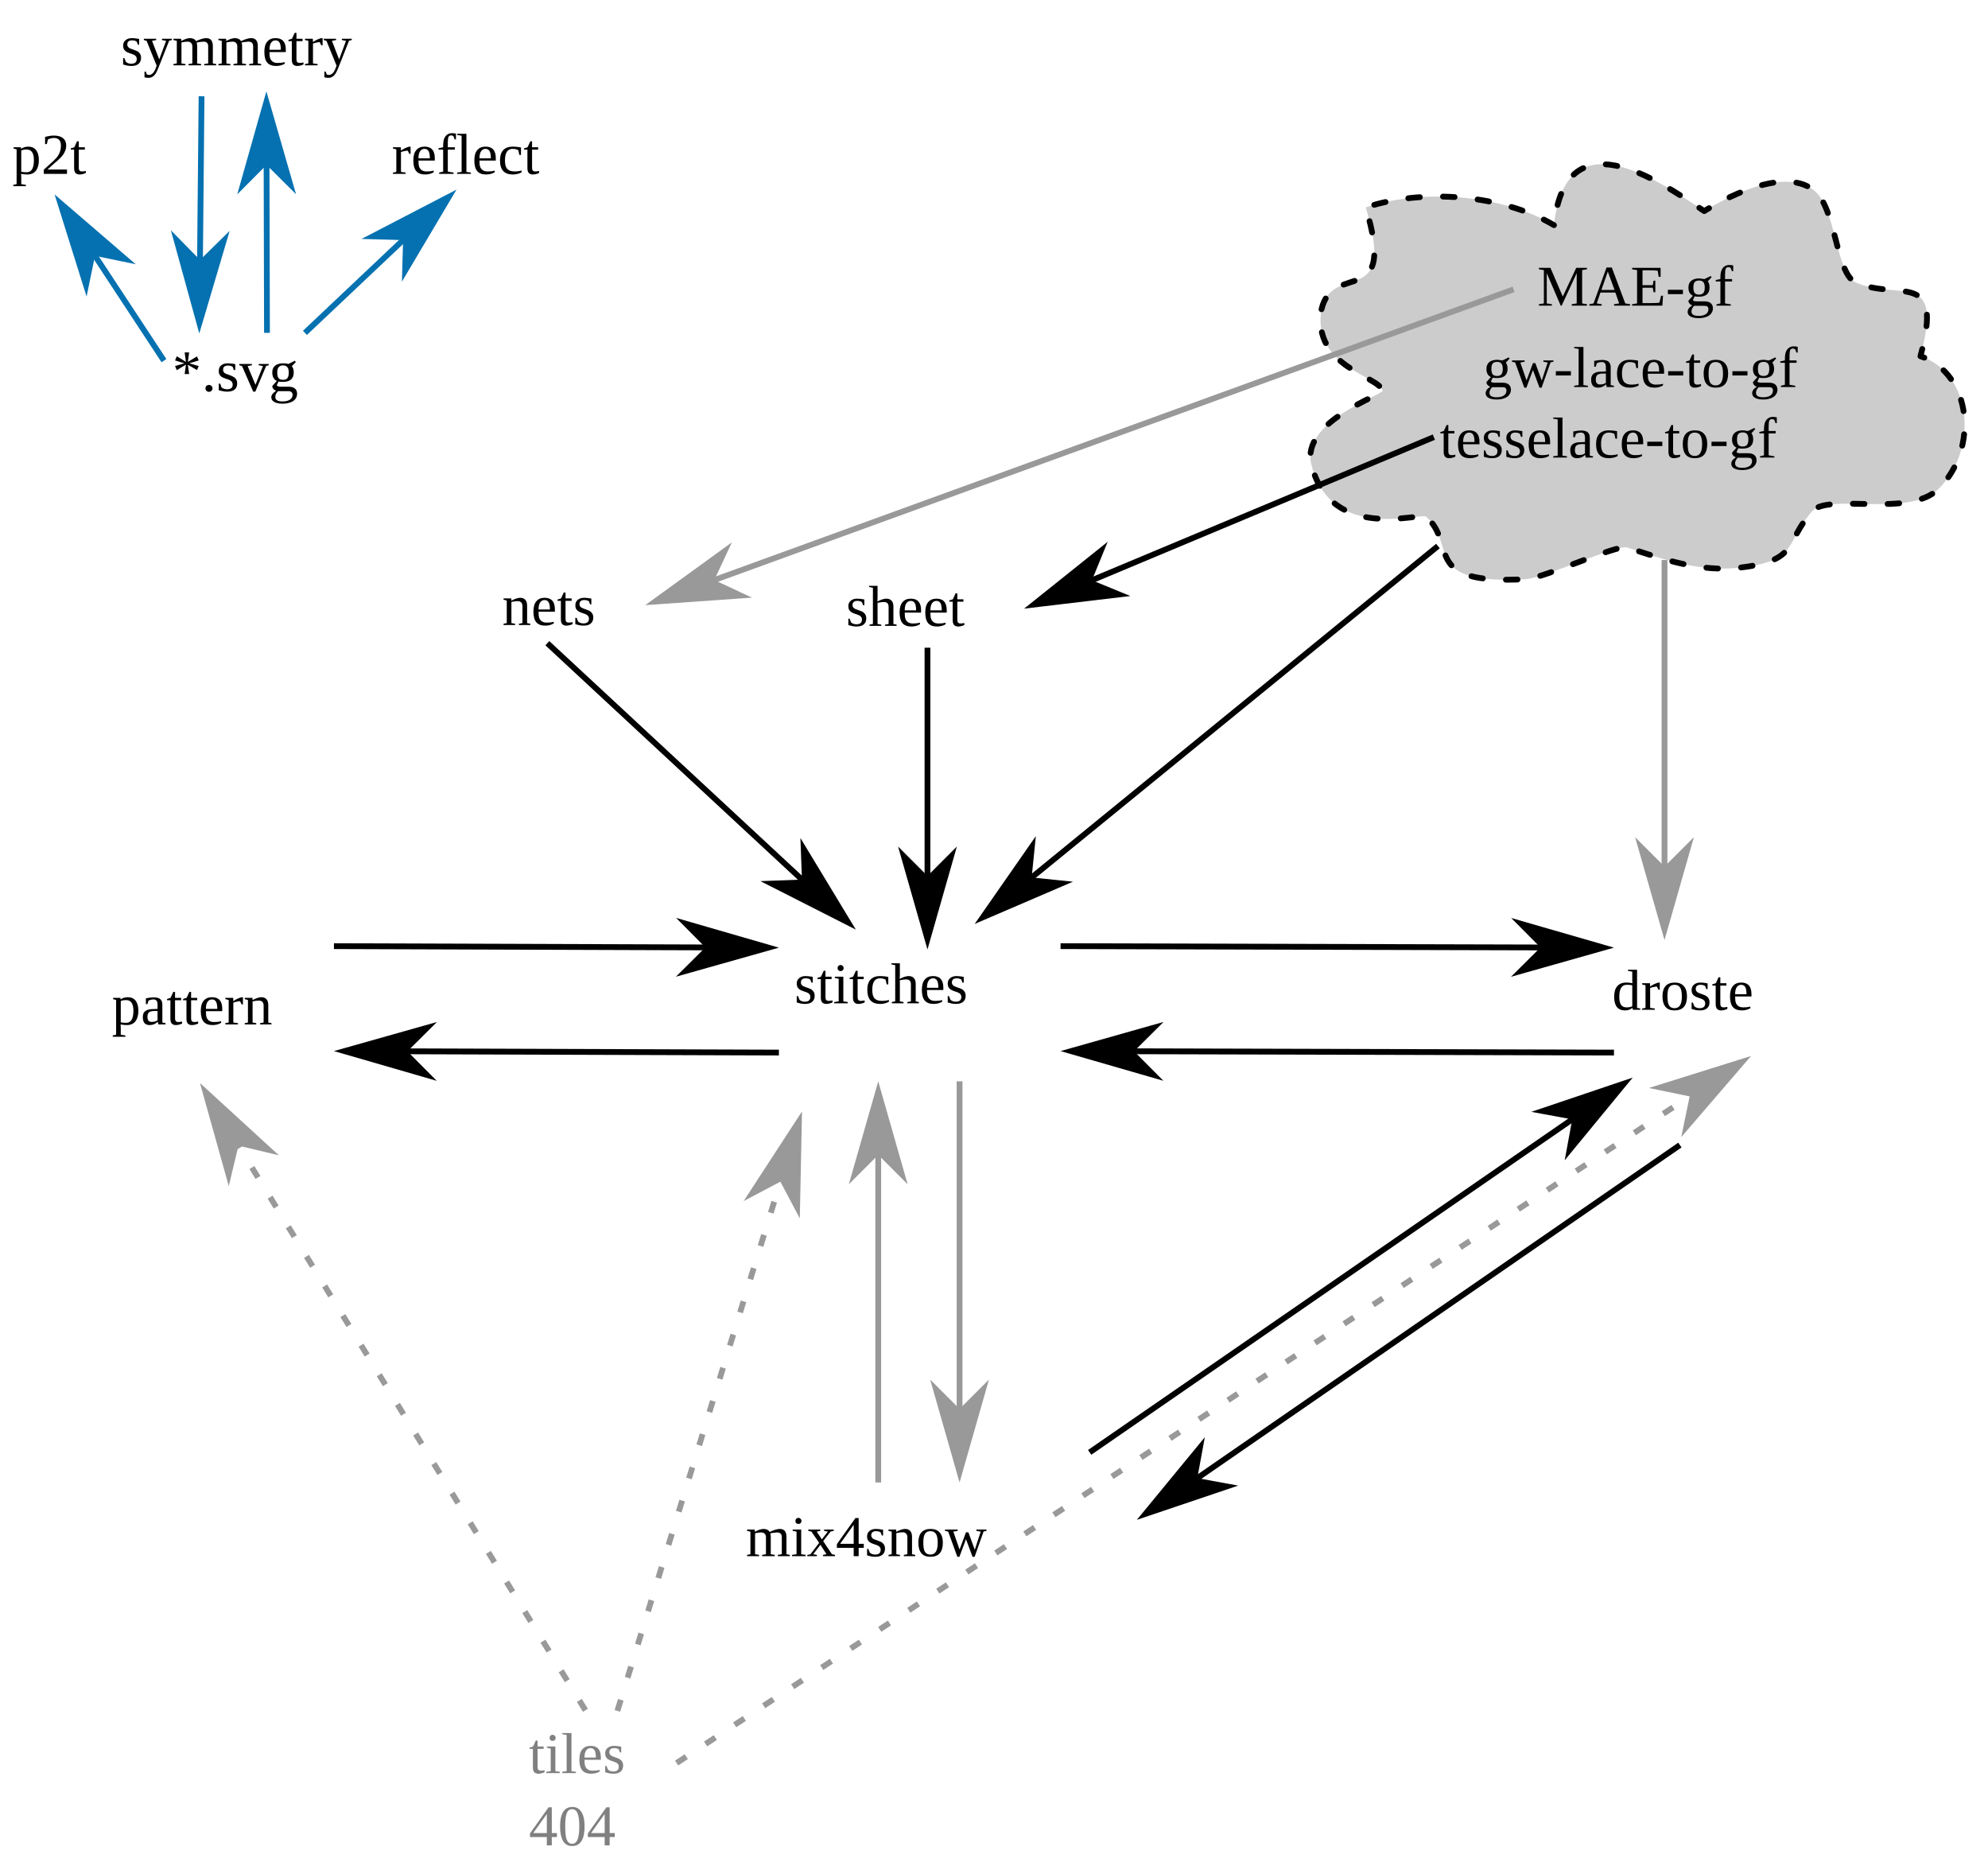
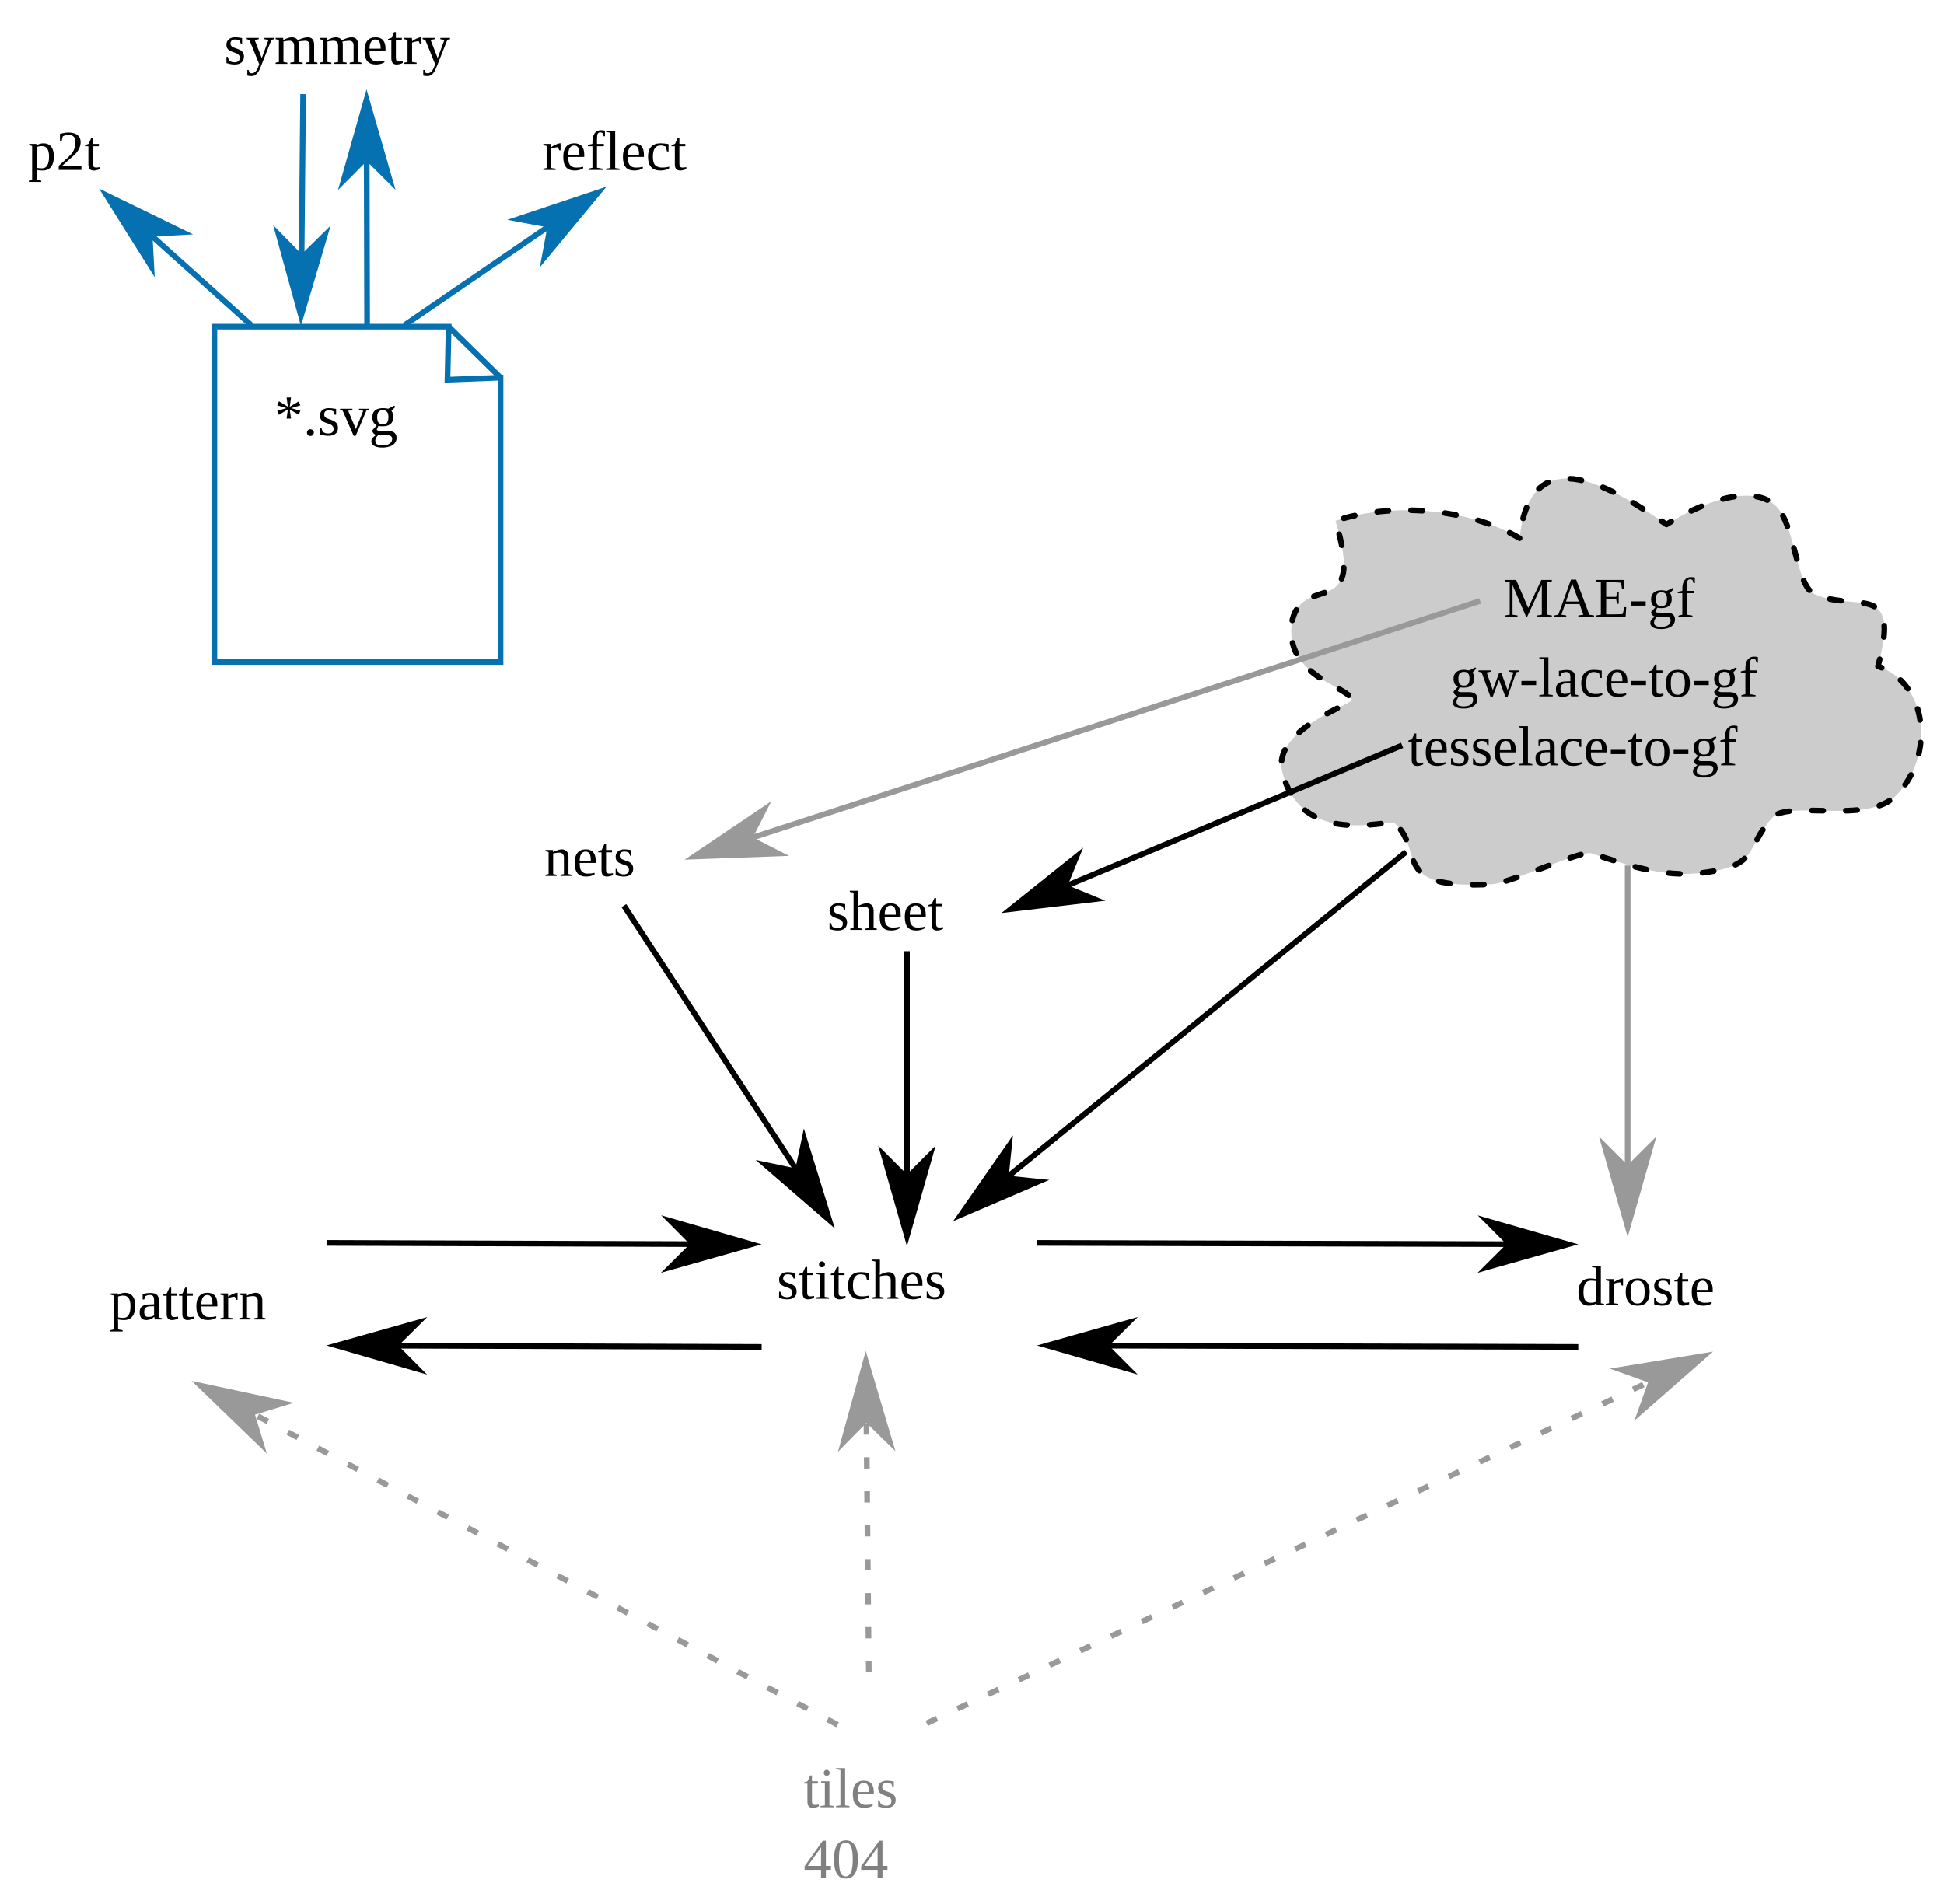
- <svg xmlns="http://www.w3.org/2000/svg" width="194mm" height="182mm" viewBox="0 0 194 182" version="1.1" id="svg5">
+ <svg xmlns="http://www.w3.org/2000/svg" width="194mm" height="190mm" viewBox="0 0 194 190" version="1.1" id="svg5">
  <defs id="defs2">
    <rect x="199.779" y="897.728" width="106.378" height="177.429" id="rect88679" />
    <marker style="overflow:visible" id="Arrow1Lend" refX="0" refY="0" orient="auto">
      <path transform="matrix(-0.8,0,0,-0.8,-10,0)" style="fill:context-stroke;fill-rule:evenodd;stroke:context-stroke;stroke-width:1pt" d="M 0,0 5,-5 -12.5,0 5,5 Z" id="path23029" />
    </marker>
  </defs>
  <g id="layer1">
-     <path style="fill:#cccccc;stroke:#000000;stroke-width:0.565;stroke-linecap:round;stroke-linejoin:round;stroke-miterlimit:4;stroke-dasharray:1.13, 2.26;stroke-dashoffset:0" d="m 151.645,21.966 c -5.051,-2.994 -12.773,-3.589 -18.369,-1.73 3.077,10.148 -3.186,5.111 -4.323,9.963 -0.934,5.605 5.636,6.486 5.955,7.916 0.093,0.418 -7.996,2.971 -6.939,7.193 1.924,7.692 10.68,4.632 11.216,5.112 3.076,2.761 -0.623,6.657 9.706,6.083 1.8,-0.1 8.916,-3.412 9.904,-3.088 3.601,1.179 7.11,2.421 11.007,1.962 5.862,-0.69 4.305,-2.473 7.059,-5.514 1.618,-1.786 9.458,0.689 12.333,-2.185 3.947,-3.945 3.205,-11.262 -1.786,-12.925 2.322,-8.65 -2.106,-5.295 -6.381,-7.222 -1.876,-0.97 -1.858,-7.165 -3.949,-8.908 -3.413,-2.844 -10.759,1.982 -10.772,1.973 -4.834,-3.28 -13.526,-9.048 -14.66,1.37 z" id="path92138" />
-     <text xml:space="preserve" style="font-size:5.644px;fill:#000000;stroke:none;stroke-width:20;stroke-linecap:round;stroke-linejoin:round" x="49.016" y="60.973" id="text2564">
-       <tspan id="tspan2562" style="fill:#000000;stroke:none;stroke-width:20" x="49.016" y="60.973">nets</tspan>
+     <path style="fill:#cccccc;stroke:#000000;stroke-width:0.565;stroke-linecap:round;stroke-linejoin:round;stroke-miterlimit:4;stroke-dasharray:1.13, 2.26;stroke-dashoffset:0" d="m 151.645,53.716 c -5.051,-2.994 -12.773,-3.589 -18.369,-1.73 3.077,10.148 -3.186,5.111 -4.323,9.963 -0.934,5.605 5.636,6.486 5.955,7.916 0.093,0.418 -7.996,2.971 -6.939,7.193 1.924,7.692 10.68,4.632 11.216,5.112 3.076,2.761 -0.623,6.657 9.706,6.083 1.8,-0.1 8.916,-3.412 9.904,-3.088 3.601,1.179 7.11,2.421 11.007,1.962 5.862,-0.69 4.305,-2.473 7.059,-5.514 1.618,-1.786 9.458,0.689 12.333,-2.185 3.947,-3.945 3.205,-11.262 -1.786,-12.925 2.322,-8.65 -2.106,-5.295 -6.381,-7.222 -1.876,-0.97 -1.858,-7.165 -3.949,-8.908 -3.413,-2.844 -10.759,1.982 -10.772,1.973 -4.834,-3.28 -13.526,-9.048 -14.66,1.37 z" id="path92138" />
+     <text xml:space="preserve" style="font-size:5.644px;fill:#000000;stroke:none;stroke-width:20;stroke-linecap:round;stroke-linejoin:round" x="54.308" y="87.431" id="text2564">
+       <tspan id="tspan2562" style="fill:#000000;stroke:none;stroke-width:20" x="54.308" y="87.431">nets</tspan>
    </text>
-     <text xml:space="preserve" style="font-size:5.644px;fill:#000000;stroke:none;stroke-width:20;stroke-linecap:round;stroke-linejoin:round" x="77.517" y="97.882" id="text6608">
-       <tspan id="tspan6606" style="stroke-width:20" x="77.517" y="97.882">stitches</tspan>
+     <text xml:space="preserve" style="font-size:5.644px;fill:#000000;stroke:none;stroke-width:20;stroke-linecap:round;stroke-linejoin:round" x="77.517" y="129.632" id="text6608">
+       <tspan id="tspan6606" style="stroke-width:20" x="77.517" y="129.632">stitches</tspan>
    </text>
-     <text xml:space="preserve" style="font-size:5.644px;fill:#000000;stroke:none;stroke-width:20;stroke-linecap:round;stroke-linejoin:round" x="72.778" y="151.818" id="text7734">
-       <tspan id="tspan7732" style="stroke-width:20" x="72.778" y="151.818">mix4snow</tspan>
+     <text xml:space="preserve" style="font-size:5.644px;fill:#000000;stroke:none;stroke-width:20;stroke-linecap:round;stroke-linejoin:round" x="157.318" y="130.269" id="text11202">
+       <tspan id="tspan11200" style="stroke-width:20" x="157.318" y="130.269">droste</tspan>
    </text>
-     <text xml:space="preserve" style="font-size:5.644px;fill:#000000;stroke:none;stroke-width:20;stroke-linecap:round;stroke-linejoin:round" x="157.318" y="98.519" id="text11202">
-       <tspan id="tspan11200" style="stroke-width:20" x="157.318" y="98.519">droste</tspan>
+     <text xml:space="preserve" style="font-size:5.644px;fill:#000000;stroke:none;stroke-width:20;stroke-linecap:round;stroke-linejoin:round" x="10.911" y="131.699" id="text15222">
+       <tspan id="tspan15220" style="stroke-width:20" x="10.911" y="131.699">pattern</tspan>
    </text>
-     <text xml:space="preserve" style="font-size:5.644px;fill:#000000;stroke:none;stroke-width:20;stroke-linecap:round;stroke-linejoin:round" x="10.911" y="99.949" id="text15222">
-       <tspan id="tspan15220" style="stroke-width:20" x="10.911" y="99.949">pattern</tspan>
+     <text xml:space="preserve" style="font-size:5.644px;fill:#000000;stroke:none;stroke-width:20;stroke-linecap:round;stroke-linejoin:round" x="82.55" y="92.81" id="text19354">
+       <tspan id="tspan19352" style="stroke-width:20" x="82.55" y="92.81">sheet</tspan>
    </text>
-     <text xml:space="preserve" style="font-size:5.644px;fill:#000000;stroke:none;stroke-width:20;stroke-linecap:round;stroke-linejoin:round" x="82.55" y="61.06" id="text19354">
-       <tspan id="tspan19352" style="stroke-width:20" x="82.55" y="61.06">sheet</tspan>
+     <text xml:space="preserve" style="font-size:5.644px;fill:#000000;stroke:none;stroke-width:20;stroke-linecap:round;stroke-linejoin:round" x="144.727" y="69.509" id="text20414">
+       <tspan id="tspan20412" style="stroke-width:20" x="144.727" y="69.509">gw-lace-to-gf</tspan>
    </text>
-     <text xml:space="preserve" style="font-size:5.644px;fill:#000000;stroke:none;stroke-width:20;stroke-linecap:round;stroke-linejoin:round" x="144.727" y="37.759" id="text20414">
-       <tspan id="tspan20412" style="stroke-width:20" x="144.727" y="37.759">gw-lace-to-gf</tspan>
+     <path style="display:inline;fill:none;fill-rule:evenodd;stroke:#000000;stroke-width:0.565;stroke-linecap:butt;stroke-linejoin:miter;stroke-miterlimit:4;stroke-dasharray:none;stroke-opacity:1;marker-end:url(#Arrow1Lend)" d="M 139.922,74.396 100.95,90.706" id="path22967" />
+     <path style="display:inline;fill:none;fill-rule:evenodd;stroke:#000000;stroke-width:0.565;stroke-linecap:butt;stroke-linejoin:miter;stroke-miterlimit:4;stroke-dasharray:none;stroke-opacity:1;marker-end:url(#Arrow1Lend)" d="M 90.508,94.942 V 123.285" id="path23382" />
+     <path style="display:inline;fill:none;fill-rule:evenodd;stroke:#000000;stroke-width:0.565;stroke-linecap:butt;stroke-linejoin:miter;stroke-miterlimit:4;stroke-dasharray:none;stroke-opacity:1;marker-end:url(#Arrow1Lend)" d="M 76.009,134.441 33.684,134.298" id="path24234" />
+     <path style="display:inline;fill:none;fill-rule:evenodd;stroke:#000000;stroke-width:0.565;stroke-linecap:butt;stroke-linejoin:miter;stroke-miterlimit:4;stroke-dasharray:none;stroke-opacity:1;marker-end:url(#Arrow1Lend)" d="m 32.588,124.058 42.325,0.143" id="path24740" />
+     <path style="display:inline;fill:none;fill-rule:evenodd;stroke:#000000;stroke-width:0.565;stroke-linecap:butt;stroke-linejoin:miter;stroke-miterlimit:4;stroke-dasharray:none;stroke-opacity:1;marker-end:url(#Arrow1Lend)" d="M 62.26,90.389 82.713,121.697" id="path25054" />
+     <path style="display:inline;fill:none;fill-rule:evenodd;stroke:#000000;stroke-width:0.565;stroke-linecap:butt;stroke-linejoin:miter;stroke-miterlimit:4;stroke-dasharray:none;stroke-opacity:1;marker-end:url(#Arrow1Lend)" d="m 157.501,134.441 -52.909,-0.143" id="path25311" />
+     <path style="display:inline;fill:none;fill-rule:evenodd;stroke:#000000;stroke-width:0.565;stroke-linecap:butt;stroke-linejoin:miter;stroke-miterlimit:4;stroke-dasharray:none;stroke-opacity:1;marker-end:url(#Arrow1Lend)" d="m 103.496,124.058 52.909,0.143" id="path25313" />
+     <path style="display:inline;fill:none;fill-rule:evenodd;stroke:#000000;stroke-width:0.565;stroke-linecap:butt;stroke-linejoin:miter;stroke-miterlimit:4;stroke-dasharray:none;stroke-opacity:1;marker-end:url(#Arrow1Lend)" d="M 140.322,85.023 95.965,121.198" id="path25857" />
+     <path style="display:inline;fill:none;fill-rule:evenodd;stroke:#999999;stroke-width:0.565;stroke-linecap:butt;stroke-linejoin:miter;stroke-miterlimit:4;stroke-dasharray:none;stroke-opacity:1;marker-end:url(#Arrow1Lend)" d="M 162.432,86.387 V 122.369" id="path25859" />
+     <text xml:space="preserve" style="font-size:5.644px;fill:#808080;stroke:none;stroke-width:20;stroke-linecap:round;stroke-linejoin:round" x="80.187" y="180.393" id="text26714">
+       <tspan style="fill:#808080;stroke-width:20" x="80.187" y="180.393" id="tspan889">tiles</tspan>
+       <tspan style="fill:#808080;stroke-width:20" x="80.187" y="187.449" id="tspan6320">404</tspan>
    </text>
-     <path style="display:inline;fill:none;fill-rule:evenodd;stroke:#000000;stroke-width:0.565;stroke-linecap:butt;stroke-linejoin:miter;stroke-miterlimit:4;stroke-dasharray:none;stroke-opacity:1;marker-end:url(#Arrow1Lend)" d="M 139.922,42.646 100.95,58.956" id="path22967" />
-     <path style="display:inline;fill:none;fill-rule:evenodd;stroke:#000000;stroke-width:0.565;stroke-linecap:butt;stroke-linejoin:miter;stroke-miterlimit:4;stroke-dasharray:none;stroke-opacity:1;marker-end:url(#Arrow1Lend)" d="M 90.508,63.192 V 91.535" id="path23382" />
-     <path style="display:inline;fill:none;fill-rule:evenodd;stroke:#000000;stroke-width:0.565;stroke-linecap:butt;stroke-linejoin:miter;stroke-miterlimit:4;stroke-dasharray:none;stroke-opacity:1;marker-end:url(#Arrow1Lend)" d="M 76.009,102.691 33.684,102.548" id="path24234" />
-     <path style="display:inline;fill:none;fill-rule:evenodd;stroke:#999999;stroke-width:0.565;stroke-linecap:butt;stroke-linejoin:miter;stroke-miterlimit:4;stroke-dasharray:none;stroke-opacity:1;marker-end:url(#Arrow1Lend)" d="M 85.703,144.632 V 106.594" id="path24563" />
-     <path style="display:inline;fill:none;fill-rule:evenodd;stroke:#000000;stroke-width:0.565;stroke-linecap:butt;stroke-linejoin:miter;stroke-miterlimit:4;stroke-dasharray:none;stroke-opacity:1;marker-end:url(#Arrow1Lend)" d="m 32.588,92.308 42.325,0.143" id="path24740" />
-     <path style="display:inline;fill:none;fill-rule:evenodd;stroke:#000000;stroke-width:0.565;stroke-linecap:butt;stroke-linejoin:miter;stroke-miterlimit:4;stroke-dasharray:none;stroke-opacity:1;marker-end:url(#Arrow1Lend)" d="M 53.412,62.751 82.713,89.947" id="path25054" />
-     <path style="display:inline;fill:none;fill-rule:evenodd;stroke:#000000;stroke-width:0.565;stroke-linecap:butt;stroke-linejoin:miter;stroke-miterlimit:4;stroke-dasharray:none;stroke-opacity:1;marker-end:url(#Arrow1Lend)" d="M 157.501,102.691 104.592,102.548" id="path25311" />
-     <path style="display:inline;fill:none;fill-rule:evenodd;stroke:#000000;stroke-width:0.565;stroke-linecap:butt;stroke-linejoin:miter;stroke-miterlimit:4;stroke-dasharray:none;stroke-opacity:1;marker-end:url(#Arrow1Lend)" d="m 103.496,92.308 52.909,0.143" id="path25313" />
-     <path style="display:inline;fill:none;fill-rule:evenodd;stroke:#999999;stroke-width:0.565;stroke-linecap:butt;stroke-linejoin:miter;stroke-miterlimit:4;stroke-dasharray:none;stroke-opacity:1;marker-end:url(#Arrow1Lend)" d="m 93.64,105.497 v 38.038" id="path25516" />
-     <path style="display:inline;fill:none;fill-rule:evenodd;stroke:#000000;stroke-width:0.565;stroke-linecap:butt;stroke-linejoin:miter;stroke-miterlimit:4;stroke-dasharray:none;stroke-opacity:1;marker-end:url(#Arrow1Lend)" d="M 163.932,111.714 111.84,147.656" id="path25518" />
-     <path style="display:inline;fill:none;fill-rule:evenodd;stroke:#000000;stroke-width:0.565;stroke-linecap:butt;stroke-linejoin:miter;stroke-miterlimit:4;stroke-dasharray:none;stroke-opacity:1;marker-end:url(#Arrow1Lend)" d="M 106.335,141.696 158.427,105.755" id="path25619" />
-     <path style="display:inline;fill:none;fill-rule:evenodd;stroke:#000000;stroke-width:0.565;stroke-linecap:butt;stroke-linejoin:miter;stroke-miterlimit:4;stroke-dasharray:none;stroke-opacity:1;marker-end:url(#Arrow1Lend)" d="M 140.322,53.273 95.965,89.448" id="path25857" />
-     <path style="display:inline;fill:none;fill-rule:evenodd;stroke:#999999;stroke-width:0.565;stroke-linecap:butt;stroke-linejoin:miter;stroke-miterlimit:4;stroke-dasharray:none;stroke-opacity:1;marker-end:url(#Arrow1Lend)" d="M 162.432,54.637 V 90.619" id="path25859" />
-     <text xml:space="preserve" style="font-size:5.644px;fill:#808080;stroke:none;stroke-width:20;stroke-linecap:round;stroke-linejoin:round" x="51.612" y="172.985" id="text26714">
-       <tspan style="fill:#808080;stroke-width:20" x="51.612" y="172.985" id="tspan889">tiles</tspan>
-       <tspan style="fill:#808080;stroke-width:20" x="51.612" y="180.04" id="tspan6320">404</tspan>
+     <text xml:space="preserve" style="font-size:5.644px;fill:#000000;stroke:none;stroke-width:20;stroke-linecap:round;stroke-linejoin:round" x="140.493" y="76.388" id="text860">
+       <tspan id="tspan858" style="stroke-width:20" x="140.493" y="76.388">tesselace-to-gf</tspan>
    </text>
-     <text xml:space="preserve" style="font-size:5.644px;fill:#000000;stroke:none;stroke-width:20;stroke-linecap:round;stroke-linejoin:round" x="140.493" y="44.638" id="text860">
-       <tspan id="tspan858" style="stroke-width:20" x="140.493" y="44.638">tesselace-to-gf</tspan>
+     <text xml:space="preserve" style="font-size:5.644px;fill:#000000;stroke:none;stroke-width:20;stroke-linecap:round;stroke-linejoin:round" x="150.018" y="61.571" id="text2940">
+       <tspan id="tspan2938" style="stroke-width:20" x="150.018" y="61.571">MAE-gf</tspan>
    </text>
-     <text xml:space="preserve" style="font-size:5.644px;fill:#000000;stroke:none;stroke-width:20;stroke-linecap:round;stroke-linejoin:round" x="150.018" y="29.821" id="text2940">
-       <tspan id="tspan2938" style="stroke-width:20" x="150.018" y="29.821">MAE-gf</tspan>
+     <path style="display:inline;fill:none;fill-rule:evenodd;stroke:#999999;stroke-width:0.565;stroke-linecap:butt;stroke-linejoin:miter;stroke-miterlimit:4;stroke-dasharray:none;stroke-opacity:1;marker-end:url(#Arrow1Lend)" d="M 147.707,59.979 69.36,85.466" id="path5703" />
+     <text xml:space="preserve" style="font-size:5.644px;fill:#000000;stroke:none;stroke-width:20;stroke-linecap:round;stroke-linejoin:round" x="22.364" y="6.374" id="text865">
+       <tspan id="tspan863" style="stroke-width:20" x="22.364" y="6.374">symmetry</tspan>
    </text>
-     <path style="display:inline;fill:none;fill-rule:evenodd;stroke:#999999;stroke-width:0.565;stroke-linecap:butt;stroke-linejoin:miter;stroke-miterlimit:4;stroke-dasharray:none;stroke-opacity:1;marker-end:url(#Arrow1Lend)" d="M 147.707,28.229 63.996,58.665" id="path5703" />
-     <text xml:space="preserve" style="font-size:5.644px;fill:#000000;stroke:none;stroke-width:20;stroke-linecap:round;stroke-linejoin:round" x="11.781" y="6.374" id="text865">
-       <tspan id="tspan863" style="stroke-width:20" x="11.781" y="6.374">symmetry</tspan>
-     </text>
-     <path style="display:inline;fill:none;fill-rule:evenodd;stroke:#999999;stroke-width:0.565;stroke-linecap:butt;stroke-linejoin:miter;stroke-miterlimit:4;stroke-dasharray:1.13, 2.26;stroke-dashoffset:0;stroke-opacity:1;marker-end:url(#Arrow1Lend)" d="M 57.128,166.857 20.086,106.594" id="path975" />
-     <path style="display:inline;fill:none;fill-rule:evenodd;stroke:#999999;stroke-width:0.565;stroke-linecap:butt;stroke-linejoin:miter;stroke-miterlimit:4;stroke-dasharray:1.13, 2.26;stroke-dashoffset:0;stroke-opacity:1;marker-end:url(#Arrow1Lend)" d="M 60.247,166.919 77.941,109.478" id="path977" />
-     <path style="display:inline;fill:none;fill-rule:evenodd;stroke:#999999;stroke-width:0.565;stroke-linecap:butt;stroke-linejoin:miter;stroke-miterlimit:4;stroke-dasharray:1.13, 2.26;stroke-dashoffset:0;stroke-opacity:1;marker-end:url(#Arrow1Lend)" d="M 66.028,172.005 169.961,103.626" id="path979" />
+     <path style="display:inline;fill:none;fill-rule:evenodd;stroke:#999999;stroke-width:0.565;stroke-linecap:butt;stroke-linejoin:miter;stroke-miterlimit:4;stroke-dasharray:1.13, 2.26;stroke-dashoffset:0;stroke-opacity:1;marker-end:url(#Arrow1Lend)" d="m 83.586,172.149 -63.5,-33.805" id="path975" />
+     <path style="display:inline;fill:none;fill-rule:evenodd;stroke:#999999;stroke-width:0.565;stroke-linecap:butt;stroke-linejoin:miter;stroke-miterlimit:4;stroke-dasharray:1.13, 2.26;stroke-dashoffset:0;stroke-opacity:1;marker-end:url(#Arrow1Lend)" d="M 86.705,166.919 86.408,135.936" id="path977" />
+     <path style="display:inline;fill:none;fill-rule:evenodd;stroke:#999999;stroke-width:0.565;stroke-linecap:butt;stroke-linejoin:miter;stroke-miterlimit:4;stroke-dasharray:1.13, 2.26;stroke-dashoffset:0;stroke-opacity:1;marker-end:url(#Arrow1Lend)" d="M 92.486,172.005 169.961,135.376" id="path979" />
    <text xml:space="preserve" style="font-size:5.644px;fill:#000000;stroke:none;stroke-width:20;stroke-linecap:round;stroke-linejoin:round" x="14.57" y="232.252" id="text83385">
      <tspan style="stroke-width:20" x="14.57" y="232.252" id="tspan83383" />
    </text>
    <text xml:space="preserve" style="font-size:5.644px;fill:#000000;stroke:none;stroke-width:20;stroke-linecap:round;stroke-linejoin:round" x="21.404" y="240.157" id="text84123">
      <tspan style="stroke-width:20" x="21.404" y="240.157" id="tspan84121" />
    </text>
    <text xml:space="preserve" transform="matrix(0.2645833,0,0,0.2645833,-2.3333333e-7,-33.33751)" id="text88677" style="font-size:21.333px;white-space:pre;shape-inside:url(#rect88679);fill:#000000;stroke:#000000;stroke-width:2.135;stroke-linecap:round;stroke-linejoin:round;stroke-miterlimit:4;stroke-dasharray:4.271, 8.542;stroke-dashoffset:0" />
-     <text xml:space="preserve" style="font-size:5.751px;fill:#000000;stroke:none;stroke-width:20.376;stroke-linecap:round;stroke-linejoin:round" x="16.802" y="38.15" id="text991">
-       <tspan id="tspan989" style="stroke-width:20.376" x="16.802" y="38.15">*.svg</tspan>
+     <text xml:space="preserve" style="font-size:5.751px;fill:#000000;stroke:none;stroke-width:20.376;stroke-linecap:round;stroke-linejoin:round" x="27.386" y="43.442" id="text991">
+       <tspan id="tspan989" style="stroke-width:20.376" x="27.386" y="43.442">*.svg</tspan>
    </text>
-     <text xml:space="preserve" style="font-size:5.644px;fill:#000000;stroke:none;stroke-width:20;stroke-linecap:round;stroke-linejoin:round" x="1.198" y="16.958" id="text5615">
-       <tspan id="tspan5613" style="stroke-width:20" x="1.198" y="16.958">p2t</tspan>
+     <text xml:space="preserve" style="font-size:5.644px;fill:#000000;stroke:none;stroke-width:20;stroke-linecap:round;stroke-linejoin:round" x="2.785" y="16.958" id="text5615">
+       <tspan id="tspan5613" style="stroke-width:20" x="2.785" y="16.958">p2t</tspan>
    </text>
-     <text xml:space="preserve" style="font-size:5.644px;fill:#000000;stroke:none;stroke-width:20;stroke-linecap:round;stroke-linejoin:round" x="38.239" y="16.958" id="text6297">
-       <tspan id="tspan6295" style="stroke-width:20" x="38.239" y="16.958">reflect</tspan>
+     <text xml:space="preserve" style="font-size:5.644px;fill:#000000;stroke:none;stroke-width:20;stroke-linecap:round;stroke-linejoin:round" x="54.114" y="16.958" id="text6297">
+       <tspan id="tspan6295" style="stroke-width:20" x="54.114" y="16.958">reflect</tspan>
    </text>
-     <path style="display:inline;fill:none;fill-rule:evenodd;stroke:#0571b0;stroke-width:0.565;stroke-linecap:butt;stroke-linejoin:miter;stroke-miterlimit:4;stroke-dasharray:none;stroke-opacity:1;marker-end:url(#Arrow1Lend)" d="M 19.668,9.392 19.459,31.439" id="path8957" />
-     <path style="display:inline;fill:none;fill-rule:evenodd;stroke:#0571b0;stroke-width:0.565;stroke-linecap:butt;stroke-linejoin:miter;stroke-miterlimit:4;stroke-dasharray:none;stroke-opacity:1;marker-end:url(#Arrow1Lend)" d="M 26.053,32.475 25.998,10.012" id="path9058" />
-     <path style="display:inline;fill:none;fill-rule:evenodd;stroke:#0571b0;stroke-width:0.565;stroke-linecap:butt;stroke-linejoin:miter;stroke-miterlimit:4;stroke-dasharray:none;stroke-opacity:1;marker-end:url(#Arrow1Lend)" d="M 29.757,32.475 43.752,19.252" id="path9349" />
-     <path style="display:inline;fill:none;fill-rule:evenodd;stroke:#0571b0;stroke-width:0.565;stroke-linecap:butt;stroke-linejoin:miter;stroke-miterlimit:4;stroke-dasharray:none;stroke-opacity:1;marker-end:url(#Arrow1Lend)" d="M 15.998,35.185 5.929,19.884" id="path9602" />
+     <path style="display:inline;fill:none;fill-rule:evenodd;stroke:#0571b0;stroke-width:0.565;stroke-linecap:butt;stroke-linejoin:miter;stroke-miterlimit:4;stroke-dasharray:none;stroke-opacity:1;marker-end:url(#Arrow1Lend)" d="M 30.251,9.392 30.043,31.439" id="path8957" />
+     <path style="display:inline;fill:none;fill-rule:evenodd;stroke:#0571b0;stroke-width:0.565;stroke-linecap:butt;stroke-linejoin:miter;stroke-miterlimit:4;stroke-dasharray:none;stroke-opacity:1;marker-end:url(#Arrow1Lend)" d="M 36.636,32.475 36.582,10.012" id="path9058" />
+     <path style="display:inline;fill:none;fill-rule:evenodd;stroke:#0571b0;stroke-width:0.565;stroke-linecap:butt;stroke-linejoin:miter;stroke-miterlimit:4;stroke-dasharray:none;stroke-opacity:1;marker-end:url(#Arrow1Lend)" d="M 40.341,32.475 59.627,19.252" id="path9349" />
+     <path style="display:inline;fill:none;fill-rule:evenodd;stroke:#0571b0;stroke-width:0.565;stroke-linecap:butt;stroke-linejoin:miter;stroke-miterlimit:4;stroke-dasharray:none;stroke-opacity:1;marker-end:url(#Arrow1Lend)" d="M 25.087,32.47 10.701,19.557" id="path9602" />
+     <g id="g2669" transform="translate(10.58333)">
+       <path id="rect1768" style="fill:none;stroke:#0571b0;stroke-width:0.565;stroke-linecap:square" d="m 10.813,32.606 h 23.377 l -0.115,5.292 c 0,2.2e-5 1.8e-5,4.2e-5 4e-5,4.1e-5 l 5.292,-0.204 v 28.378 c 0,2.3e-5 -1.8e-5,4.1e-5 -4e-5,4.1e-5 h -28.554 c -2.3e-5,0 -4.1e-5,-1.8e-5 -4.1e-5,-4.1e-5 V 32.606 c 0,-2.2e-5 1.8e-5,-4.1e-5 4.1e-5,-4.1e-5 z" />
+       <path style="display:inline;fill:none;fill-rule:evenodd;stroke:#0571b0;stroke-width:0.565;stroke-linecap:butt;stroke-linejoin:miter;stroke-miterlimit:4;stroke-dasharray:none;stroke-opacity:1" d="m 34.19,32.606 5.177,5.087" id="path2182" />
+     </g>
  </g>
</svg>
